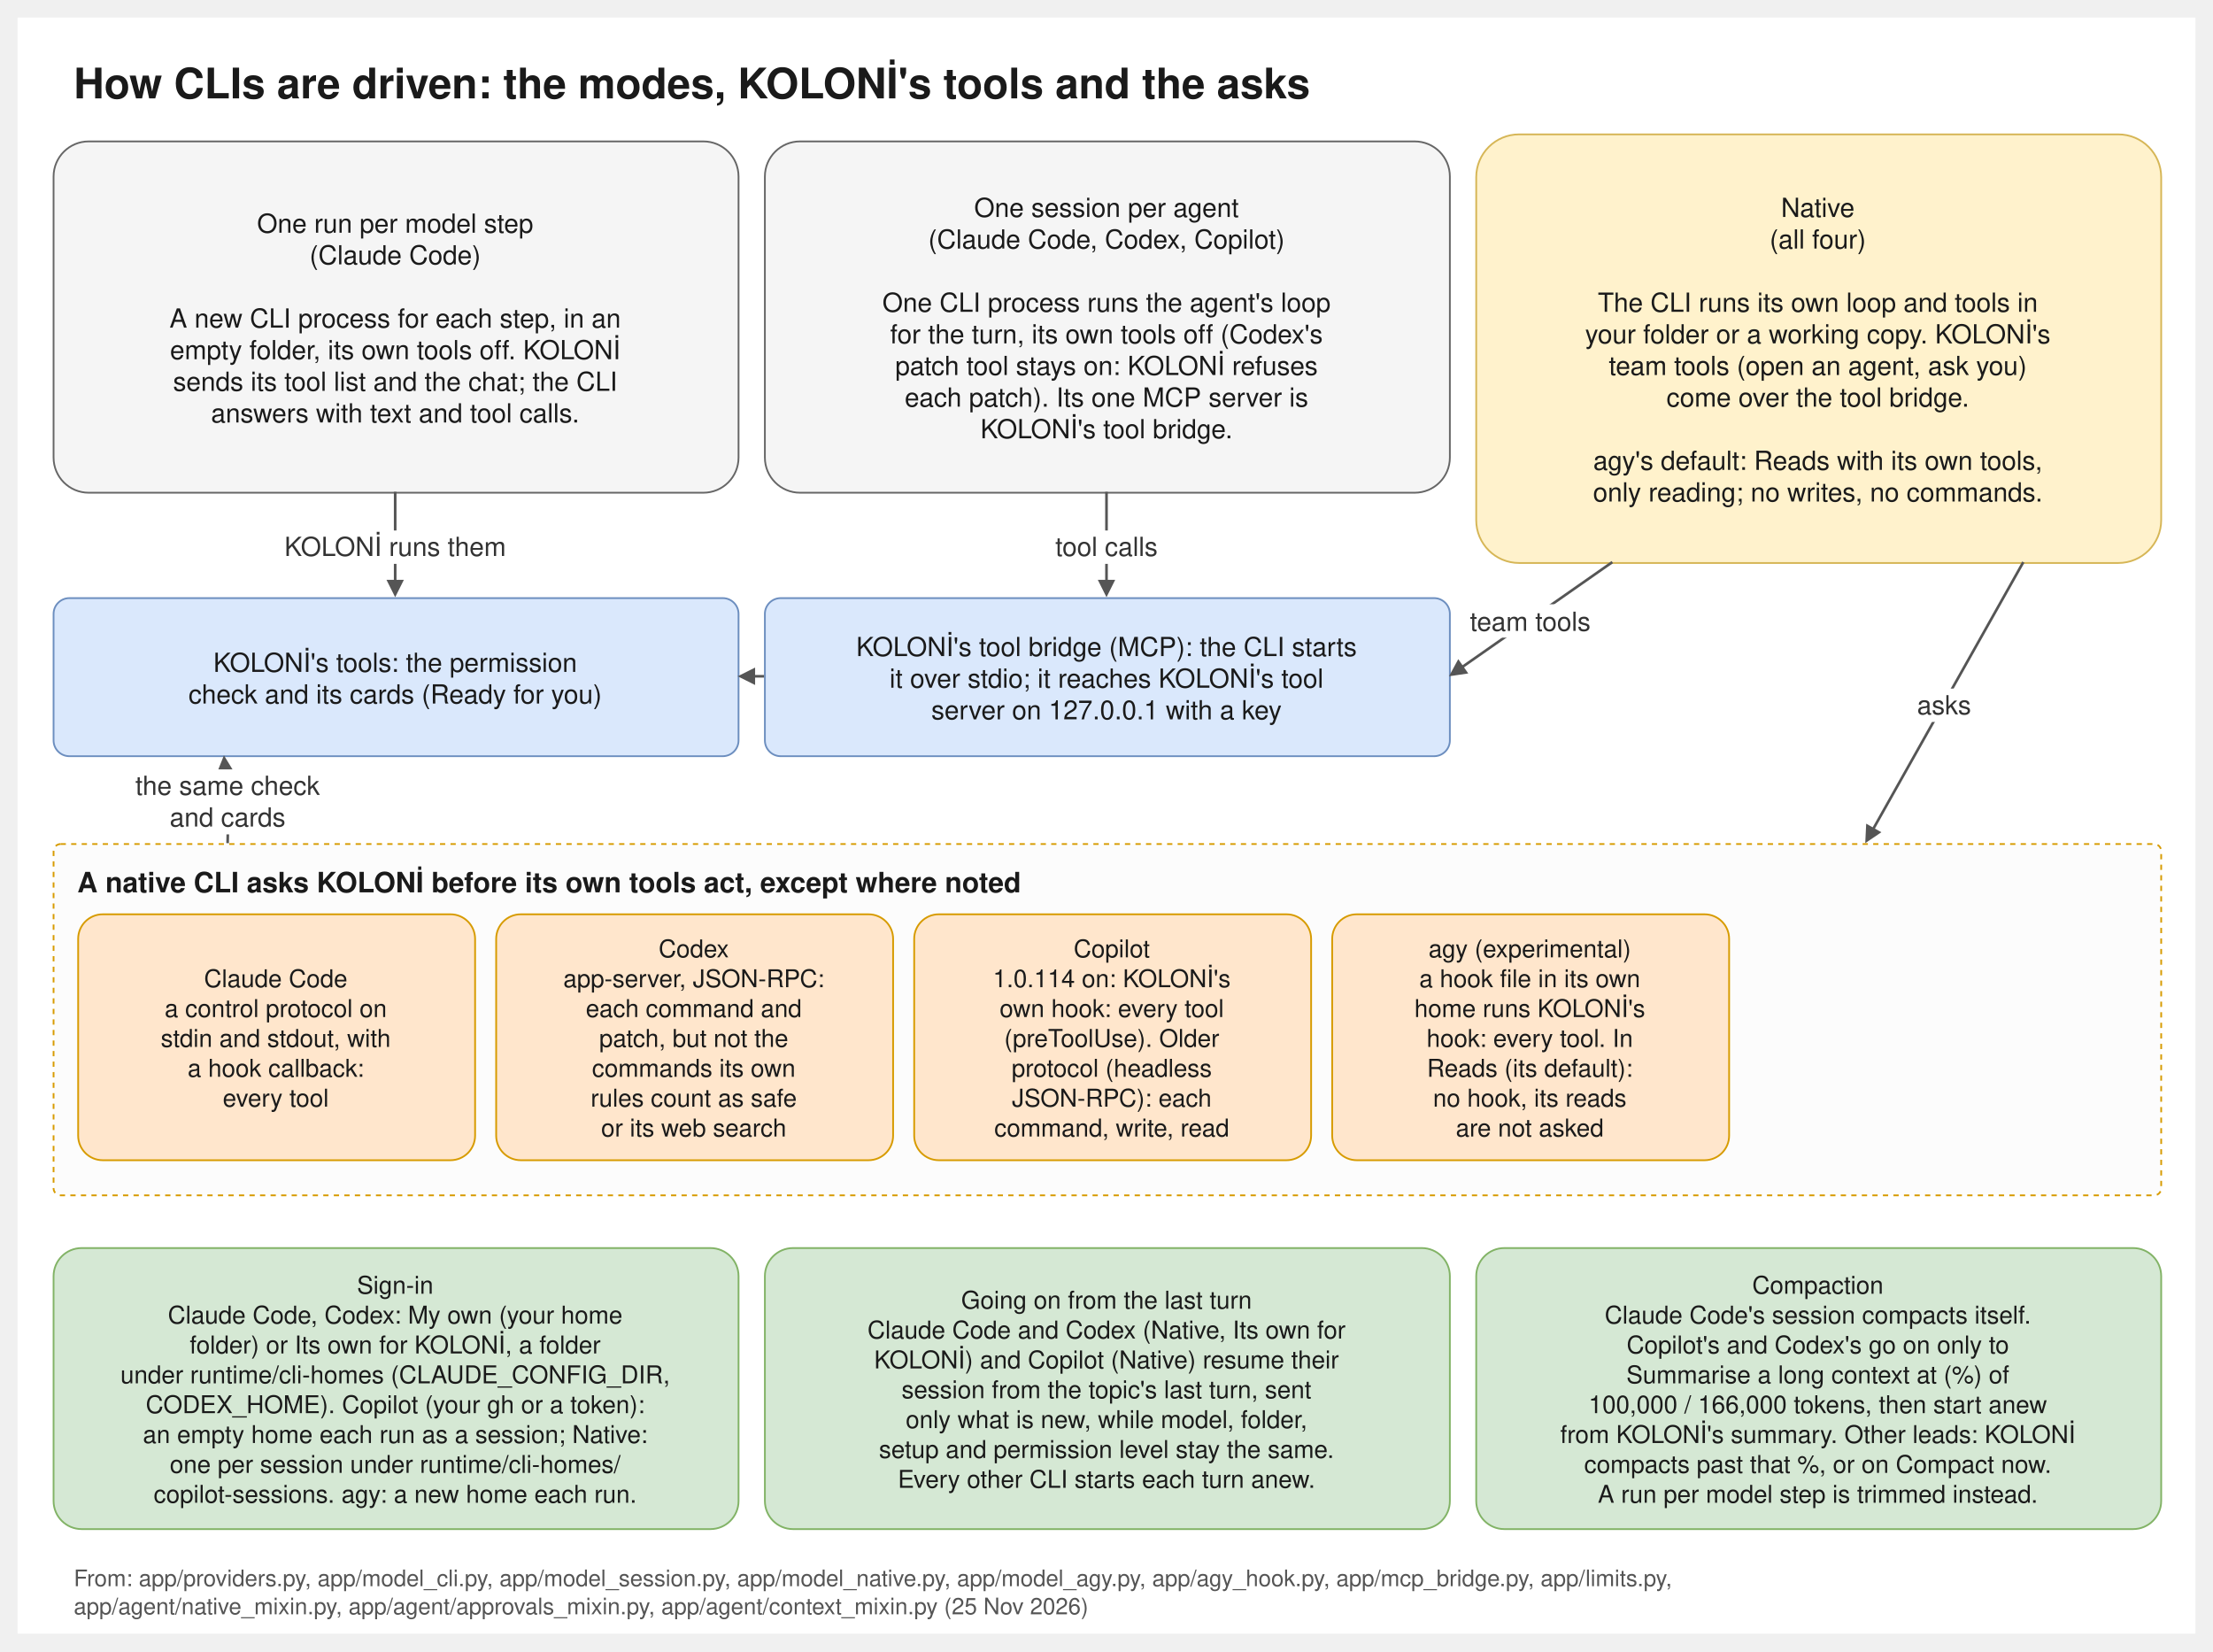
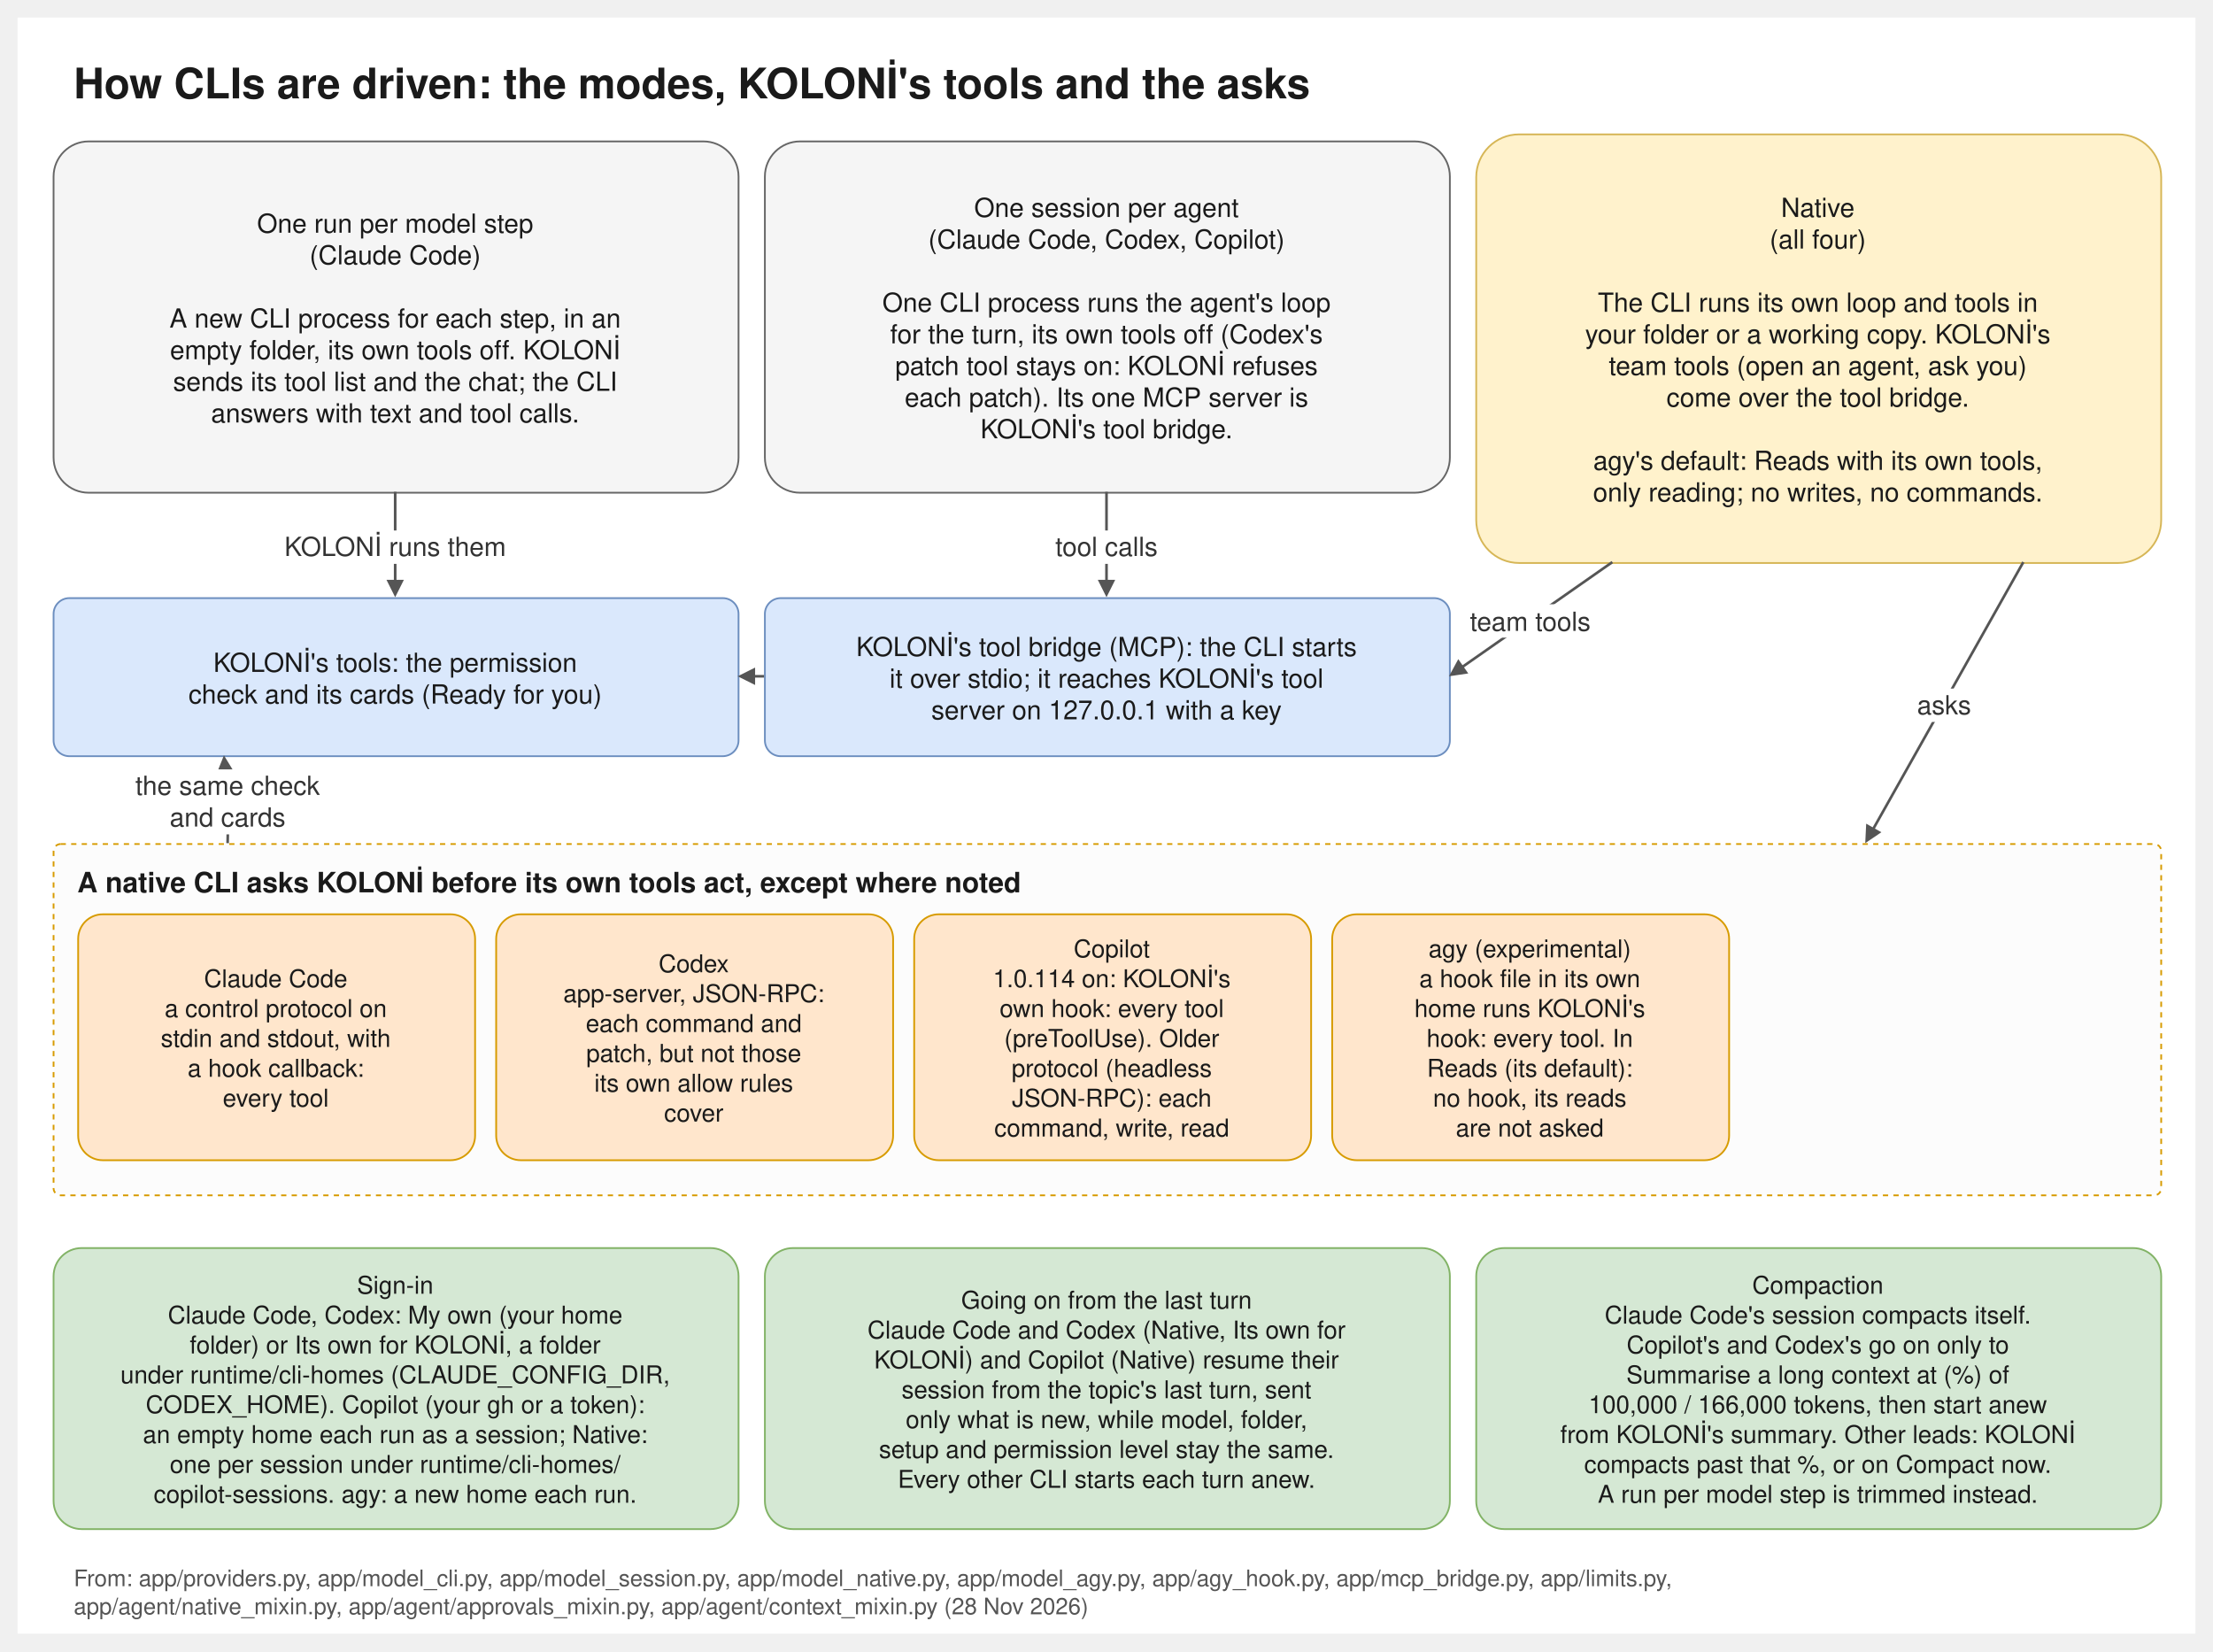
<svg xmlns="http://www.w3.org/2000/svg" style="background: transparent; background-color: transparent;" version="1.1" width="1260px" height="940px" viewBox="0 0 1260 940">
  <defs />
  <g>
    <g data-cell-id="0">
      <g data-cell-id="1">
        <g data-cell-id="backdrop">
          <g>
            <rect x="10" y="10" width="1240" height="920" fill="#ffffff" stroke="none" pointer-events="all" style="fill: light-dark(rgb(255, 255, 255), rgb(18, 18, 18));" />
          </g>
        </g>
        <g data-cell-id="title">
          <g>
            <rect x="40" y="26" width="1180" height="36" fill="none" stroke="none" pointer-events="all" />
          </g>
          <g>
            <g fill="#1a1a1a" font-family="Helvetica" font-weight="bold" text-anchor="start" font-size="24px" style="fill: light-dark(rgb(26, 26, 26), rgb(215, 215, 215));">
              <text x="42" y="56">How CLIs are driven: the modes, KOLONİ's tools and the asks</text>
            </g>
          </g>
        </g>
        <g data-cell-id="step">
          <g transform="translate(0.5,0.5)">
            <rect x="30" y="80" width="390" height="200" rx="20" ry="20" fill="#f5f5f5" stroke="#666666" pointer-events="all" style="fill: light-dark(rgb(245, 245, 245), rgb(26, 26, 26)); stroke: light-dark(rgb(102, 102, 102), rgb(149, 149, 149));" />
          </g>
          <g>
            <g fill="#1a1a1a" font-family="Helvetica" text-anchor="middle" font-size="15px" style="fill: light-dark(rgb(26, 26, 26), rgb(215, 215, 215));">
              <text x="225" y="132.5">One run per model step</text>
              <text x="225" y="150.5">(Claude Code)</text>
              <text x="225" y="186.5">A new CLI process for each step, in an</text>
              <text x="225" y="204.5">empty folder, its own tools off. KOLONİ</text>
              <text x="225" y="222.5">sends its tool list and the chat; the CLI</text>
              <text x="225" y="240.5">answers with text and tool calls.</text>
            </g>
          </g>
        </g>
        <g data-cell-id="session">
          <g transform="translate(0.5,0.5)">
            <rect x="435" y="80" width="390" height="200" rx="20" ry="20" fill="#f5f5f5" stroke="#666666" pointer-events="all" style="fill: light-dark(rgb(245, 245, 245), rgb(26, 26, 26)); stroke: light-dark(rgb(102, 102, 102), rgb(149, 149, 149));" />
          </g>
          <g>
            <g fill="#1a1a1a" font-family="Helvetica" text-anchor="middle" font-size="15px" style="fill: light-dark(rgb(26, 26, 26), rgb(215, 215, 215));">
              <text x="630" y="123.5">One session per agent</text>
              <text x="630" y="141.5">(Claude Code, Codex, Copilot)</text>
              <text x="630" y="177.5">One CLI process runs the agent's loop</text>
              <text x="630" y="195.5">for the turn, its own tools off (Codex's</text>
              <text x="630" y="213.5">patch tool stays on: KOLONİ refuses</text>
              <text x="630" y="231.5">each patch). Its one MCP server is</text>
              <text x="630" y="249.5">KOLONİ's tool bridge.</text>
            </g>
          </g>
        </g>
        <g data-cell-id="native">
          <g transform="translate(0.5,0.5)">
            <rect x="840" y="76" width="390" height="244" rx="24.4" ry="24.4" fill="#fff2cc" stroke="#d6b656" pointer-events="all" style="fill: light-dark(rgb(255, 242, 204), rgb(40, 29, 0)); stroke: light-dark(rgb(214, 182, 86), rgb(109, 81, 0));" />
          </g>
          <g>
            <g fill="#1a1a1a" font-family="Helvetica" text-anchor="middle" font-size="15px" style="fill: light-dark(rgb(26, 26, 26), rgb(215, 215, 215));">
              <text x="1035" y="123.5">Native</text>
              <text x="1035" y="141.5">(all four)</text>
              <text x="1035" y="177.5">The CLI runs its own loop and tools in</text>
              <text x="1035" y="195.5">your folder or a working copy. KOLONİ's</text>
              <text x="1035" y="213.5">team tools (open an agent, ask you)</text>
              <text x="1035" y="231.5">come over the tool bridge.</text>
              <text x="1035" y="267.5">agy's default: Reads with its own tools,</text>
              <text x="1035" y="285.5">only reading; no writes, no commands.</text>
            </g>
          </g>
        </g>
        <g data-cell-id="tools">
          <g transform="translate(0.5,0.5)">
            <rect x="30" y="340" width="390" height="90" rx="9" ry="9" fill="#dae8fc" stroke="#6c8ebf" pointer-events="all" style="fill: light-dark(rgb(218, 232, 252), rgb(29, 41, 59)); stroke: light-dark(rgb(108, 142, 191), rgb(92, 121, 163));" />
          </g>
          <g>
            <g fill="#1a1a1a" font-family="Helvetica" text-anchor="middle" font-size="15px" style="fill: light-dark(rgb(26, 26, 26), rgb(215, 215, 215));">
              <text x="225" y="382.5">KOLONİ's tools: the permission</text>
              <text x="225" y="400.5">check and its cards (Ready for you)</text>
            </g>
          </g>
        </g>
        <g data-cell-id="bridge">
          <g transform="translate(0.5,0.5)">
            <rect x="435" y="340" width="390" height="90" rx="9" ry="9" fill="#dae8fc" stroke="#6c8ebf" pointer-events="all" style="fill: light-dark(rgb(218, 232, 252), rgb(29, 41, 59)); stroke: light-dark(rgb(108, 142, 191), rgb(92, 121, 163));" />
          </g>
          <g>
            <g fill="#1a1a1a" font-family="Helvetica" text-anchor="middle" font-size="15px" style="fill: light-dark(rgb(26, 26, 26), rgb(215, 215, 215));">
              <text x="630" y="373.5">KOLONİ's tool bridge (MCP): the CLI starts</text>
              <text x="630" y="391.5">it over stdio; it reaches KOLONİ's tool</text>
              <text x="630" y="409.5">server on 127.0.0.1 with a key</text>
            </g>
          </g>
        </g>
        <g data-cell-id="e7">
          <g>
            <path d="M 225 280 L 225 330.82" fill="none" stroke="#555555" stroke-width="1.5" stroke-miterlimit="10" pointer-events="stroke" style="stroke: light-dark(rgb(85, 85, 85), rgb(164, 164, 164));" />
            <path d="M 225 338.32 L 221.25 330.82 L 228.75 330.82 Z" fill="#555555" stroke="#555555" stroke-width="1.5" stroke-miterlimit="10" pointer-events="all" style="fill: light-dark(rgb(85, 85, 85), rgb(164, 164, 164)); stroke: light-dark(rgb(85, 85, 85), rgb(164, 164, 164));" />
          </g>
          <g>
            <g fill="#333333" font-family="Helvetica" text-anchor="middle" font-size="15px" style="fill: light-dark(rgb(51, 51, 51), rgb(193, 193, 193));">
              <rect fill="#ffffff" stroke="none" x="161" y="302" width="130" height="19" stroke-width="0" style="fill: light-dark(rgb(255, 255, 255), rgb(18, 18, 18));" />
              <text x="225" y="316.5">KOLONİ runs them</text>
            </g>
          </g>
        </g>
        <g data-cell-id="e8">
          <g>
            <path d="M 630 280 L 630 330.82" fill="none" stroke="#555555" stroke-width="1.5" stroke-miterlimit="10" pointer-events="stroke" style="stroke: light-dark(rgb(85, 85, 85), rgb(164, 164, 164));" />
            <path d="M 630 338.32 L 626.25 330.82 L 633.75 330.82 Z" fill="#555555" stroke="#555555" stroke-width="1.5" stroke-miterlimit="10" pointer-events="all" style="fill: light-dark(rgb(85, 85, 85), rgb(164, 164, 164)); stroke: light-dark(rgb(85, 85, 85), rgb(164, 164, 164));" />
          </g>
          <g>
            <g fill="#333333" font-family="Helvetica" text-anchor="middle" font-size="15px" style="fill: light-dark(rgb(51, 51, 51), rgb(193, 193, 193));">
              <rect fill="#ffffff" stroke="none" x="601" y="302" width="60" height="19" stroke-width="0" style="fill: light-dark(rgb(255, 255, 255), rgb(18, 18, 18));" />
              <text x="630" y="316.5">tool calls</text>
            </g>
          </g>
        </g>
        <g data-cell-id="e9">
          <g>
            <path d="M 918 320 L 832.52 379.74" fill="none" stroke="#555555" stroke-width="1.5" stroke-miterlimit="10" pointer-events="stroke" style="stroke: light-dark(rgb(85, 85, 85), rgb(164, 164, 164));" />
            <path d="M 826.37 384.04 L 830.37 376.67 L 834.67 382.82 Z" fill="#555555" stroke="#555555" stroke-width="1.5" stroke-miterlimit="10" pointer-events="all" style="fill: light-dark(rgb(85, 85, 85), rgb(164, 164, 164)); stroke: light-dark(rgb(85, 85, 85), rgb(164, 164, 164));" />
          </g>
          <g>
            <g fill="#333333" font-family="Helvetica" text-anchor="middle" font-size="15px" style="fill: light-dark(rgb(51, 51, 51), rgb(193, 193, 193));">
              <rect fill="#ffffff" stroke="none" x="836" y="344" width="71" height="19" stroke-width="0" style="fill: light-dark(rgb(255, 255, 255), rgb(18, 18, 18));" />
              <text x="871.28" y="359.15">team tools</text>
            </g>
          </g>
        </g>
        <g data-cell-id="e10">
          <g>
            <path d="M 435 385 L 429.18 385" fill="none" stroke="#555555" stroke-width="1.5" stroke-miterlimit="10" pointer-events="stroke" style="stroke: light-dark(rgb(85, 85, 85), rgb(164, 164, 164));" />
            <path d="M 421.68 385 L 429.18 381.25 L 429.18 388.75 Z" fill="#555555" stroke="#555555" stroke-width="1.5" stroke-miterlimit="10" pointer-events="all" style="fill: light-dark(rgb(85, 85, 85), rgb(164, 164, 164)); stroke: light-dark(rgb(85, 85, 85), rgb(164, 164, 164));" />
          </g>
        </g>
        <g data-cell-id="asks">
          <g transform="translate(0.5,0.5)">
            <rect x="30" y="480" width="1200" height="200" rx="4" ry="4" fill="#fcfcfc" stroke="#d79b00" stroke-dasharray="3 3" pointer-events="all" style="fill: light-dark(rgb(252, 252, 252), rgb(20, 20, 20)); stroke: light-dark(rgb(215, 155, 0), rgb(153, 101, 0));" />
          </g>
          <g>
            <g fill="#1a1a1a" font-family="Helvetica" font-weight="bold" text-anchor="start" font-size="16px" style="fill: light-dark(rgb(26, 26, 26), rgb(215, 215, 215));">
              <text x="44" y="508">A native CLI asks KOLONİ before its own tools act, except where noted</text>
            </g>
          </g>
        </g>
        <g data-cell-id="k0">
          <g transform="translate(0.5,0.5)">
            <rect x="44" y="520" width="226" height="140" rx="14" ry="14" fill="#ffe6cc" stroke="#d79b00" pointer-events="all" style="fill: light-dark(rgb(255, 230, 204), rgb(54, 33, 10)); stroke: light-dark(rgb(215, 155, 0), rgb(153, 101, 0));" />
          </g>
          <g>
            <g fill="#1a1a1a" font-family="Helvetica" text-anchor="middle" font-size="14px" style="fill: light-dark(rgb(26, 26, 26), rgb(215, 215, 215));">
              <text x="157" y="562">Claude Code</text>
              <text x="157" y="579">a control protocol on</text>
              <text x="157" y="596">stdin and stdout, with</text>
              <text x="157" y="613">a hook callback:</text>
              <text x="157" y="630">every tool</text>
            </g>
          </g>
        </g>
        <g data-cell-id="k2">
          <g transform="translate(0.5,0.5)">
            <rect x="282" y="520" width="226" height="140" rx="14" ry="14" fill="#ffe6cc" stroke="#d79b00" pointer-events="all" style="fill: light-dark(rgb(255, 230, 204), rgb(54, 33, 10)); stroke: light-dark(rgb(215, 155, 0), rgb(153, 101, 0));" />
          </g>
          <g>
            <g fill="#1a1a1a" font-family="Helvetica" text-anchor="middle" font-size="14px" style="fill: light-dark(rgb(26, 26, 26), rgb(215, 215, 215));">
-               <text x="395" y="545">Codex</text>
-               <text x="395" y="562">app-server, JSON-RPC:</text>
-               <text x="395" y="579">each command and</text>
-               <text x="395" y="596">patch, but not the</text>
-               <text x="395" y="613">commands its own</text>
-               <text x="395" y="630">rules count as safe</text>
-               <text x="395" y="647">or its web search</text>
+               <text x="395" y="553.5">Codex</text>
+               <text x="395" y="570.5">app-server, JSON-RPC:</text>
+               <text x="395" y="587.5">each command and</text>
+               <text x="395" y="604.5">patch, but not those</text>
+               <text x="395" y="621.5">its own allow rules</text>
+               <text x="395" y="638.5">cover</text>
            </g>
          </g>
        </g>
        <g data-cell-id="k3">
          <g transform="translate(0.5,0.5)">
            <rect x="520" y="520" width="226" height="140" rx="14" ry="14" fill="#ffe6cc" stroke="#d79b00" pointer-events="all" style="fill: light-dark(rgb(255, 230, 204), rgb(54, 33, 10)); stroke: light-dark(rgb(215, 155, 0), rgb(153, 101, 0));" />
          </g>
          <g>
            <g fill="#1a1a1a" font-family="Helvetica" text-anchor="middle" font-size="14px" style="fill: light-dark(rgb(26, 26, 26), rgb(215, 215, 215));">
              <text x="633" y="545">Copilot</text>
              <text x="633" y="562">1.0.114 on: KOLONİ's</text>
              <text x="633" y="579">own hook: every tool</text>
              <text x="633" y="596">(preToolUse). Older</text>
              <text x="633" y="613">protocol (headless</text>
              <text x="633" y="630">JSON-RPC): each</text>
              <text x="633" y="647">command, write, read</text>
            </g>
          </g>
        </g>
        <g data-cell-id="k4">
          <g transform="translate(0.5,0.5)">
            <rect x="758" y="520" width="226" height="140" rx="14" ry="14" fill="#ffe6cc" stroke="#d79b00" pointer-events="all" style="fill: light-dark(rgb(255, 230, 204), rgb(54, 33, 10)); stroke: light-dark(rgb(215, 155, 0), rgb(153, 101, 0));" />
          </g>
          <g>
            <g fill="#1a1a1a" font-family="Helvetica" text-anchor="middle" font-size="14px" style="fill: light-dark(rgb(26, 26, 26), rgb(215, 215, 215));">
              <text x="871" y="545">agy (experimental)</text>
              <text x="871" y="562">a hook file in its own</text>
              <text x="871" y="579">home runs KOLONİ's</text>
              <text x="871" y="596">hook: every tool. In</text>
              <text x="871" y="613">Reads (its default):</text>
              <text x="871" y="630">no hook, its reads</text>
              <text x="871" y="647">are not asked</text>
            </g>
          </g>
        </g>
        <g data-cell-id="e17">
          <g>
            <path d="M 1152 320 L 1066.5 472" fill="none" stroke="#555555" stroke-width="1.5" stroke-miterlimit="10" pointer-events="stroke" style="stroke: light-dark(rgb(85, 85, 85), rgb(164, 164, 164));" />
            <path d="M 1062.82 478.54 L 1063.23 470.16 L 1069.77 473.84 Z" fill="#555555" stroke="#555555" stroke-width="1.5" stroke-miterlimit="10" pointer-events="all" style="fill: light-dark(rgb(85, 85, 85), rgb(164, 164, 164)); stroke: light-dark(rgb(85, 85, 85), rgb(164, 164, 164));" />
          </g>
          <g>
            <g fill="#333333" font-family="Helvetica" text-anchor="middle" font-size="15px" style="fill: light-dark(rgb(51, 51, 51), rgb(193, 193, 193));">
              <rect fill="#ffffff" stroke="none" x="1091" y="392" width="33" height="19" stroke-width="0" style="fill: light-dark(rgb(255, 255, 255), rgb(18, 18, 18));" />
              <text x="1106.9" y="406.68">asks</text>
            </g>
          </g>
        </g>
        <g data-cell-id="e18">
          <g>
            <path d="M 129.6 480 L 129.8 470 Q 130 460 129.17 450.03 L 128.26 439.15" fill="none" stroke="#555555" stroke-width="1.5" stroke-miterlimit="10" pointer-events="stroke" style="stroke: light-dark(rgb(85, 85, 85), rgb(164, 164, 164));" />
            <path d="M 127.64 431.67 L 132 438.83 L 124.53 439.46 Z" fill="#555555" stroke="#555555" stroke-width="1.5" stroke-miterlimit="10" pointer-events="all" style="fill: light-dark(rgb(85, 85, 85), rgb(164, 164, 164)); stroke: light-dark(rgb(85, 85, 85), rgb(164, 164, 164));" />
          </g>
          <g>
            <g fill="#333333" font-family="Helvetica" text-anchor="middle" font-size="15px" style="fill: light-dark(rgb(51, 51, 51), rgb(193, 193, 193));">
              <rect fill="#ffffff" stroke="none" x="77" y="438" width="107" height="37" stroke-width="0" style="fill: light-dark(rgb(255, 255, 255), rgb(18, 18, 18));" />
              <text x="129.59" y="452.52">the same check</text>
              <text x="129.59" y="470.52">and cards</text>
            </g>
          </g>
        </g>
        <g data-cell-id="homes">
          <g transform="translate(0.5,0.5)">
            <rect x="30" y="710" width="390" height="160" rx="16" ry="16" fill="#d5e8d4" stroke="#82b366" pointer-events="all" style="fill: light-dark(rgb(213, 232, 212), rgb(31, 47, 30)); stroke: light-dark(rgb(130, 179, 102), rgb(68, 110, 44));" />
          </g>
          <g>
            <g fill="#1a1a1a" font-family="Helvetica" text-anchor="middle" font-size="14px" style="fill: light-dark(rgb(26, 26, 26), rgb(215, 215, 215));">
              <text x="225" y="736.5">Sign-in</text>
              <text x="225" y="753.5">Claude Code, Codex: My own (your home</text>
              <text x="225" y="770.5">folder) or Its own for KOLONİ, a folder</text>
              <text x="225" y="787.5">under runtime/cli-homes (CLAUDE_CONFIG_DIR,</text>
              <text x="225" y="804.5">CODEX_HOME). Copilot (your gh or a token):</text>
              <text x="225" y="821.5">an empty home each run as a session; Native:</text>
              <text x="225" y="838.5">one per session under runtime/cli-homes/</text>
              <text x="225" y="855.5">copilot-sessions. agy: a new home each run.</text>
            </g>
          </g>
        </g>
        <g data-cell-id="resume">
          <g transform="translate(0.5,0.5)">
            <rect x="435" y="710" width="390" height="160" rx="16" ry="16" fill="#d5e8d4" stroke="#82b366" pointer-events="all" style="fill: light-dark(rgb(213, 232, 212), rgb(31, 47, 30)); stroke: light-dark(rgb(130, 179, 102), rgb(68, 110, 44));" />
          </g>
          <g>
            <g fill="#1a1a1a" font-family="Helvetica" text-anchor="middle" font-size="14px" style="fill: light-dark(rgb(26, 26, 26), rgb(215, 215, 215));">
              <text x="630" y="745">Going on from the last turn</text>
              <text x="630" y="762">Claude Code and Codex (Native, Its own for</text>
              <text x="630" y="779">KOLONİ) and Copilot (Native) resume their</text>
              <text x="630" y="796">session from the topic's last turn, sent</text>
              <text x="630" y="813">only what is new, while model, folder,</text>
              <text x="630" y="830">setup and permission level stay the same.</text>
              <text x="630" y="847">Every other CLI starts each turn anew.</text>
            </g>
          </g>
        </g>
        <g data-cell-id="compact">
          <g transform="translate(0.5,0.5)">
            <rect x="840" y="710" width="390" height="160" rx="16" ry="16" fill="#d5e8d4" stroke="#82b366" pointer-events="all" style="fill: light-dark(rgb(213, 232, 212), rgb(31, 47, 30)); stroke: light-dark(rgb(130, 179, 102), rgb(68, 110, 44));" />
          </g>
          <g>
            <g fill="#1a1a1a" font-family="Helvetica" text-anchor="middle" font-size="14px" style="fill: light-dark(rgb(26, 26, 26), rgb(215, 215, 215));">
              <text x="1035" y="736.5">Compaction</text>
              <text x="1035" y="753.5">Claude Code's session compacts itself.</text>
              <text x="1035" y="770.5">Copilot's and Codex's go on only to</text>
              <text x="1035" y="787.5">Summarise a long context at (%) of</text>
              <text x="1035" y="804.5">100,000 / 166,000 tokens, then start anew</text>
              <text x="1035" y="821.5">from KOLONİ's summary. Other leads: KOLONİ</text>
              <text x="1035" y="838.5">compacts past that %, or on Compact now.</text>
              <text x="1035" y="855.5">A run per model step is trimmed instead.</text>
            </g>
          </g>
        </g>
        <g data-cell-id="footer">
          <g>
            <rect x="40" y="884" width="1180" height="40" fill="none" stroke="none" pointer-events="all" />
          </g>
          <g>
            <g fill="#555555" font-family="Helvetica" text-anchor="start" font-size="13px" style="fill: light-dark(rgb(85, 85, 85), rgb(164, 164, 164));">
              <text x="42" y="903">From: app/providers.py, app/model_cli.py, app/model_session.py, app/model_native.py, app/model_agy.py, app/agy_hook.py, app/mcp_bridge.py, app/limits.py,</text>
-               <text x="42" y="919">app/agent/native_mixin.py, app/agent/approvals_mixin.py, app/agent/context_mixin.py (25 Nov 2026)</text>
+               <text x="42" y="919">app/agent/native_mixin.py, app/agent/approvals_mixin.py, app/agent/context_mixin.py (28 Nov 2026)</text>
            </g>
          </g>
        </g>
      </g>
    </g>
  </g>
</svg>
